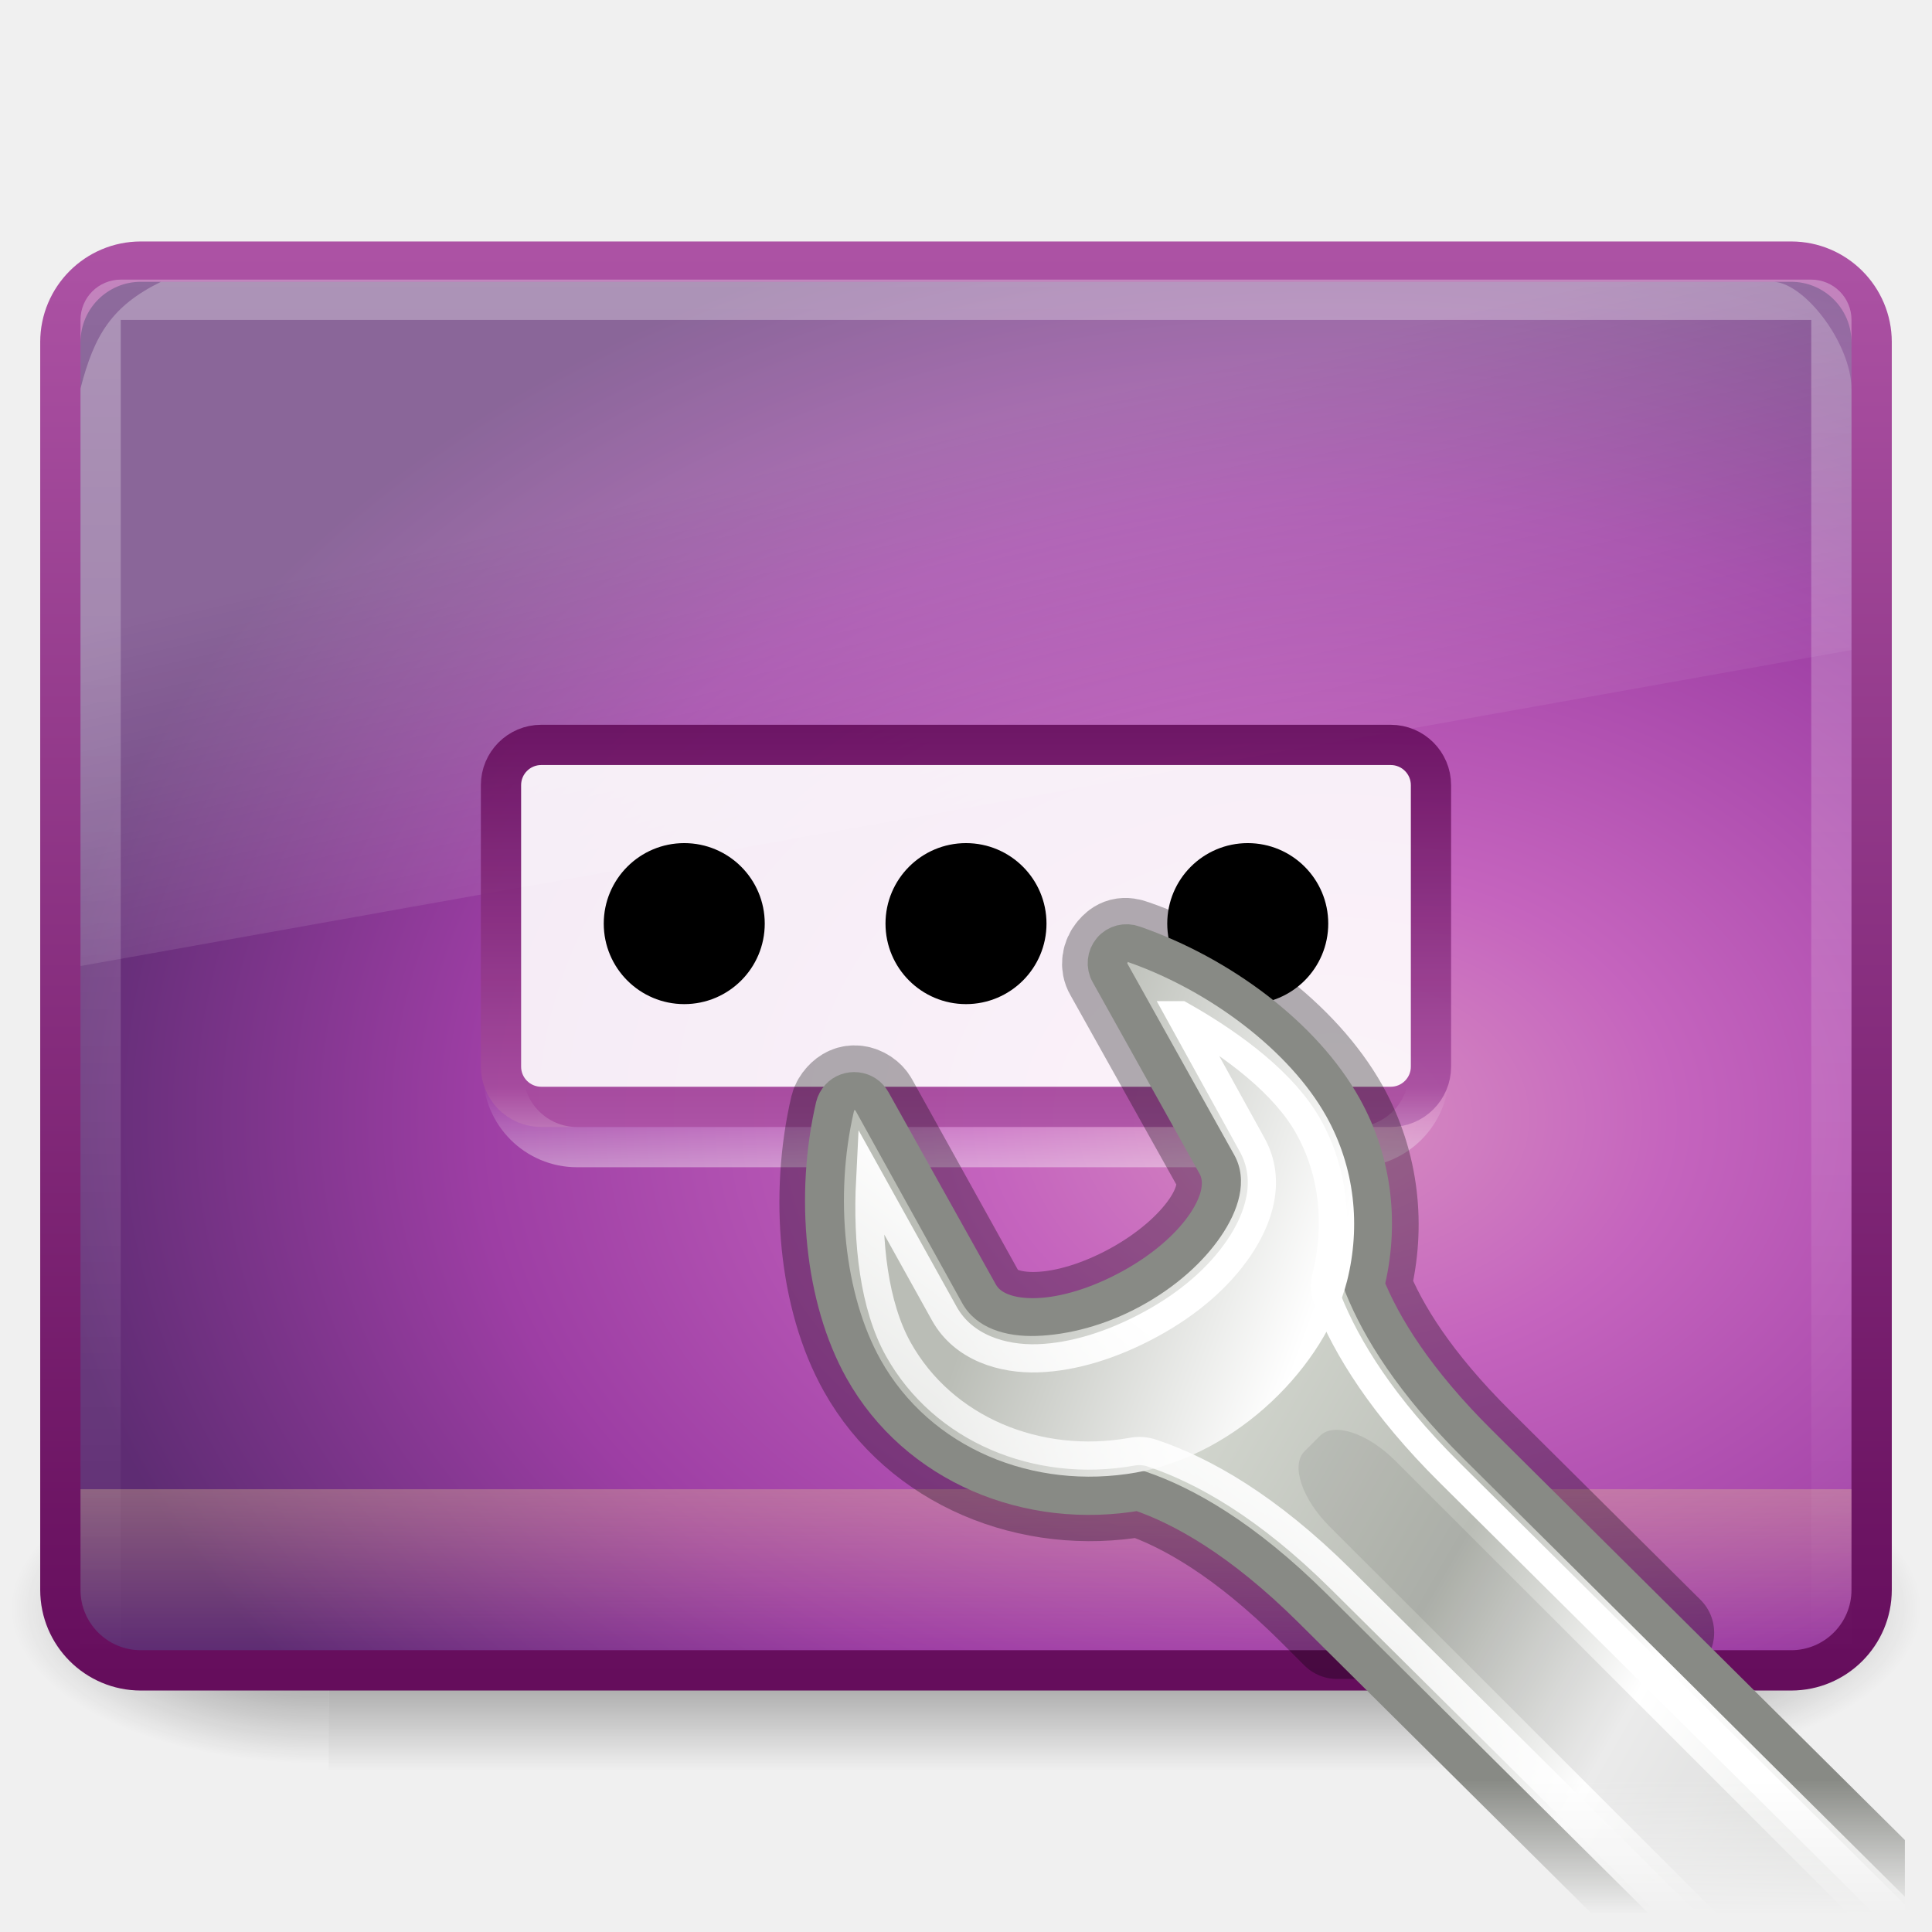
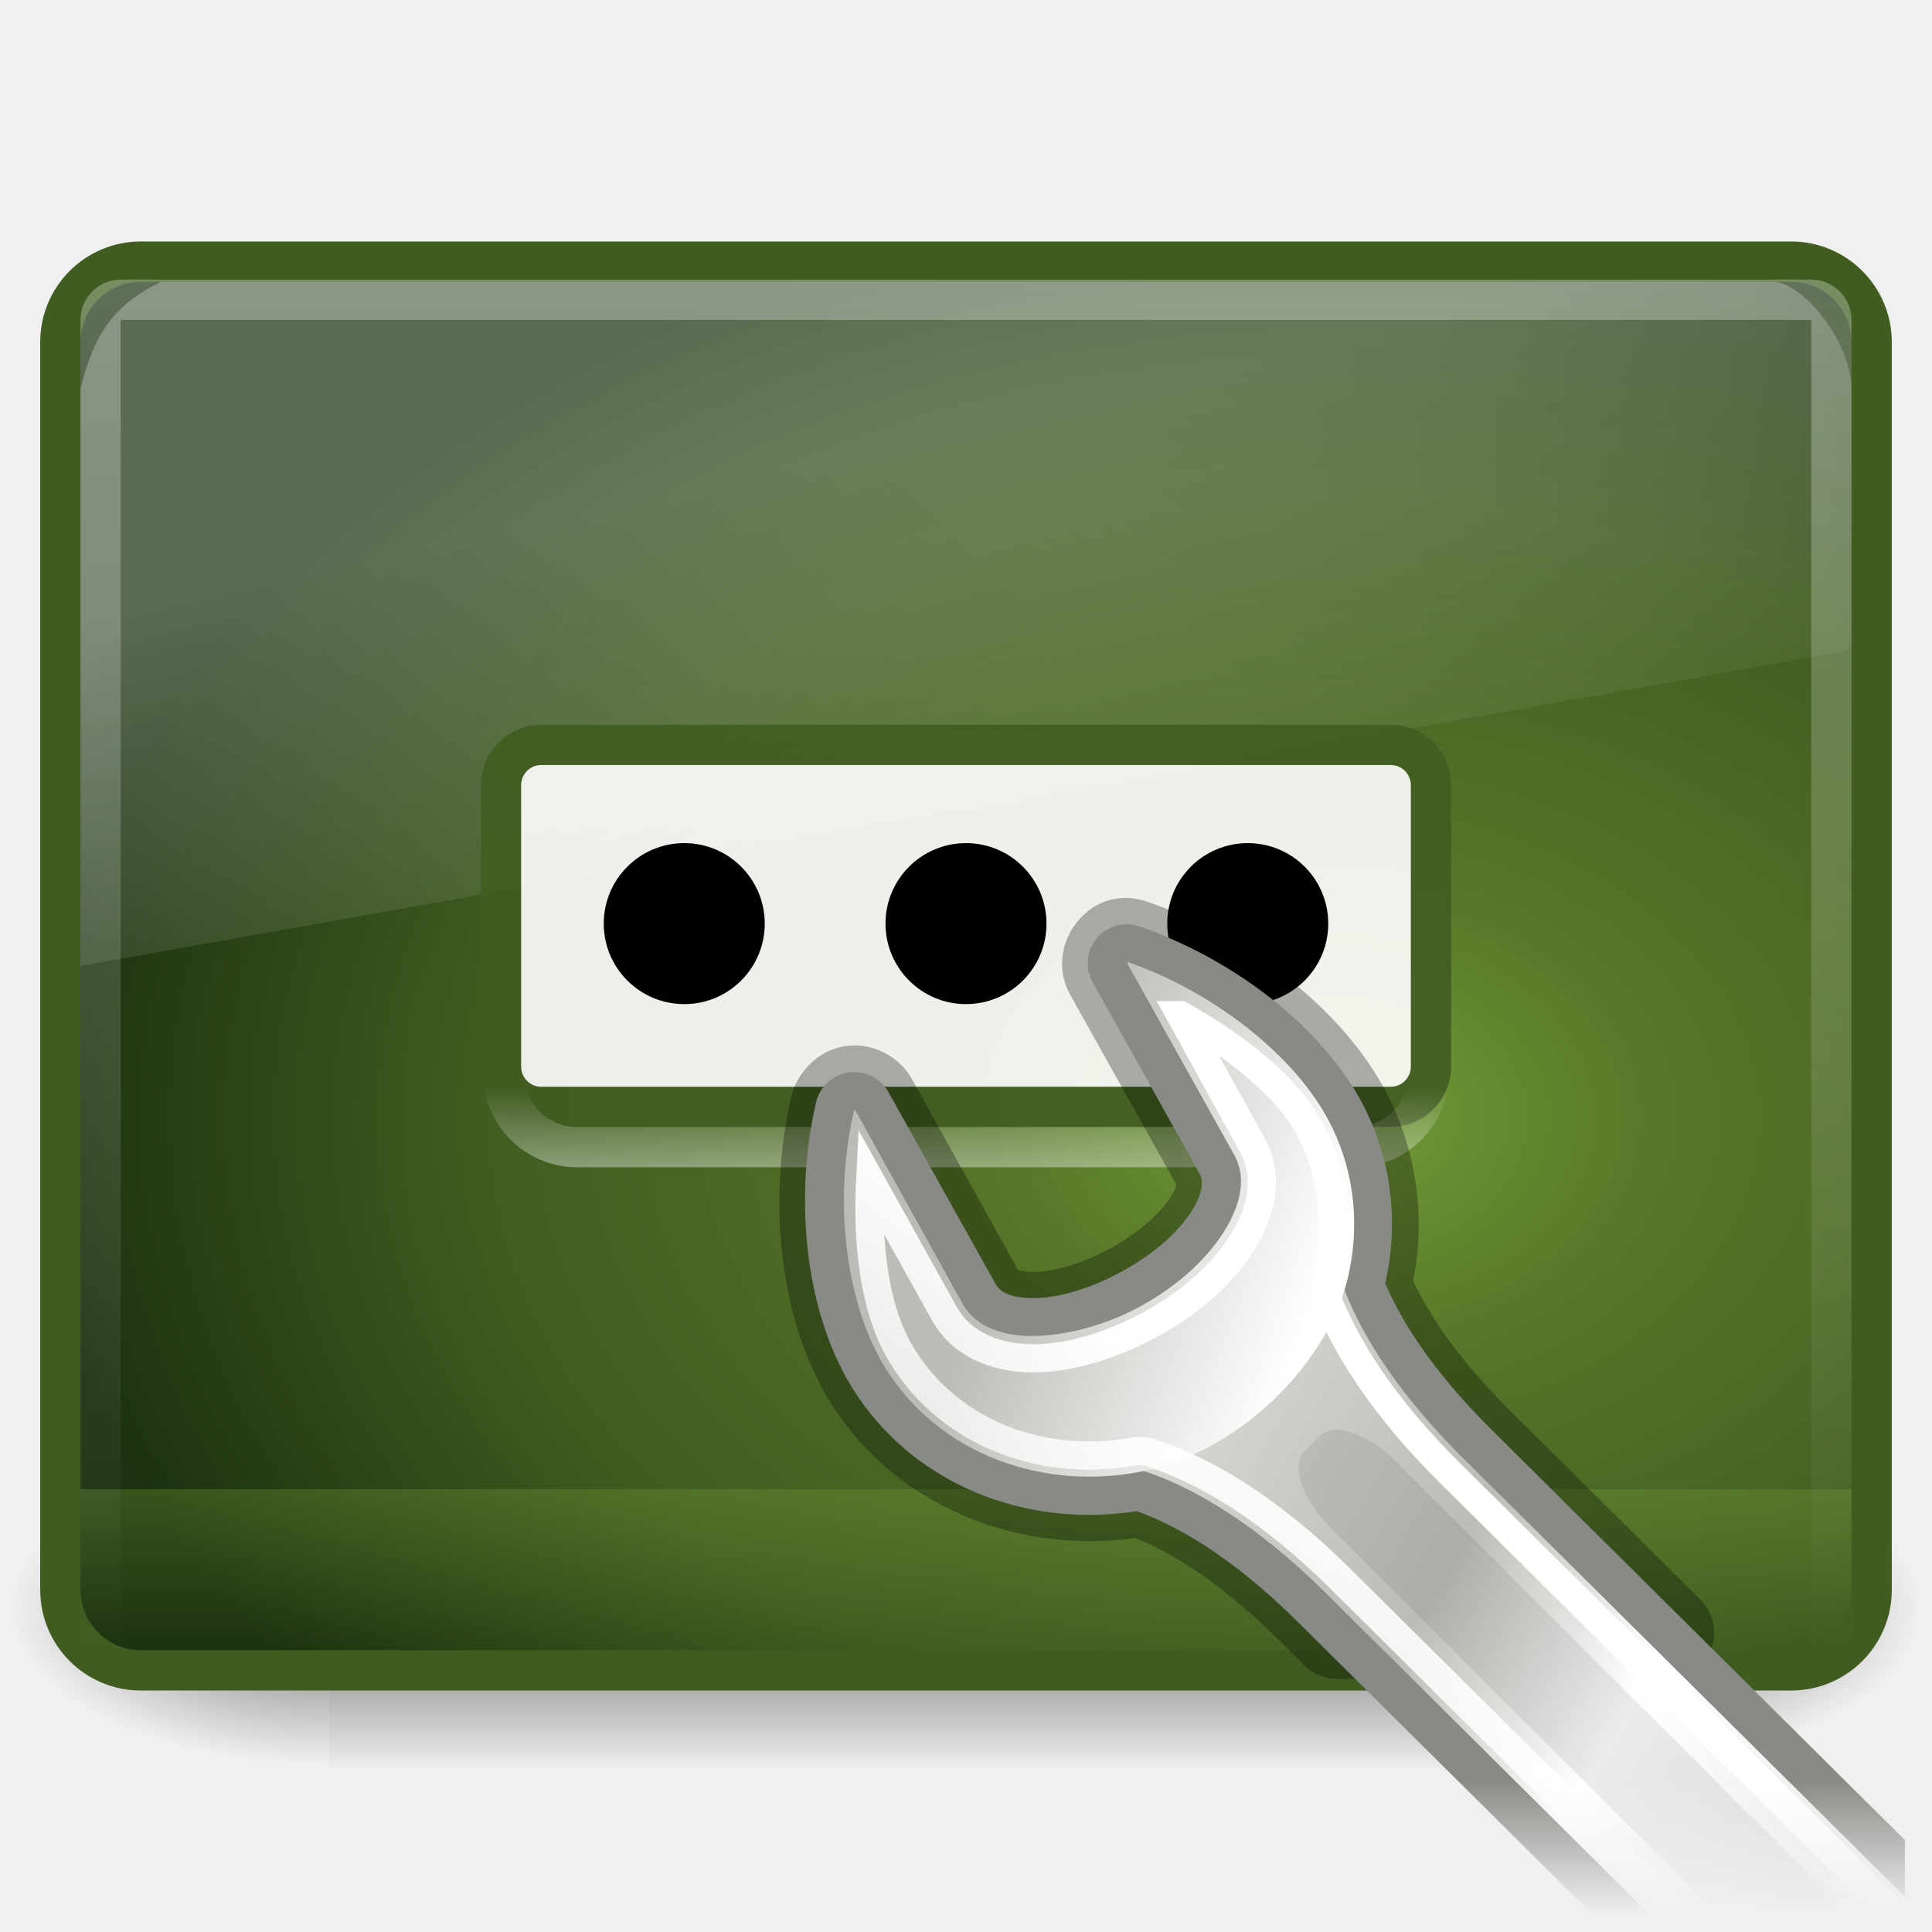
<svg xmlns="http://www.w3.org/2000/svg" xmlns:xlink="http://www.w3.org/1999/xlink" version="1.0" width="48" height="48" id="svg2">
  <defs id="defs4">
    <linearGradient id="linearGradient3664">
-       <stop id="stop3666" style="stop-color:#e9c893;stop-opacity:1" offset="0" />
-       <stop id="stop3668" style="stop-color:#e9c893;stop-opacity:0" offset="1" />
+       <stop id="stop3666" style="stop-color:#739D38;stop-opacity:1" offset="0" />
+       <stop id="stop3668" style="stop-color:#739D38;stop-opacity:0" offset="1" />
    </linearGradient>
    <linearGradient id="linearGradient6602-4">
      <stop id="stop6604-3" style="stop-color:white;stop-opacity:1" offset="0" />
      <stop id="stop6606-7" style="stop-color:white;stop-opacity:0" offset="1" />
    </linearGradient>
    <linearGradient id="linearGradient6592-0">
      <stop id="stop6594-0" style="stop-color:white;stop-opacity:0.275" offset="0" />
      <stop id="stop6596-6" style="stop-color:white;stop-opacity:0" offset="1" />
    </linearGradient>
    <linearGradient x1="302.857" y1="366.648" x2="302.857" y2="609.505" id="linearGradient5670" xlink:href="#linearGradient5048" gradientUnits="userSpaceOnUse" gradientTransform="matrix(0.06652698,0,0,0.03501497,-0.2635996,25.16184)" />
    <radialGradient cx="605.714" cy="486.648" r="117.143" fx="605.714" fy="486.648" id="radialGradient5667" xlink:href="#linearGradient5060" gradientUnits="userSpaceOnUse" gradientTransform="matrix(0.06652698,0,0,0.03501497,-0.2505064,25.16184)" />
    <radialGradient cx="605.714" cy="486.648" r="117.143" fx="605.714" fy="486.648" id="radialGradient5664" xlink:href="#linearGradient5060" gradientUnits="userSpaceOnUse" gradientTransform="matrix(-0.06652698,0,0,0.03501497,47.81282,25.16184)" />
    <linearGradient id="linearGradient5060">
      <stop id="stop5062" style="stop-color:black;stop-opacity:1" offset="0" />
      <stop id="stop5064" style="stop-color:black;stop-opacity:0" offset="1" />
    </linearGradient>
    <linearGradient id="linearGradient5048">
      <stop id="stop5050" style="stop-color:black;stop-opacity:0" offset="0" />
      <stop id="stop5056" style="stop-color:black;stop-opacity:1" offset="0.5" />
      <stop id="stop5052" style="stop-color:black;stop-opacity:0" offset="1" />
    </linearGradient>
    <linearGradient x1="12.938" y1="8.438" x2="15.25" y2="19.812" id="linearGradient2891" xlink:href="#linearGradient6592-0" gradientUnits="userSpaceOnUse" gradientTransform="matrix(0.9999998,0,0,1.121595,-0.9999993,3.811282)" />
    <linearGradient x1="17.431" y1="16.056" x2="17.431" y2="26.058" id="linearGradient2899" xlink:href="#linearGradient3332-412-419-652-471" gradientUnits="userSpaceOnUse" gradientTransform="translate(0,1.947413)" />
    <linearGradient x1="23" y1="37" x2="23" y2="42" id="linearGradient3662" xlink:href="#linearGradient3664" gradientUnits="userSpaceOnUse" gradientTransform="translate(0,-1)" />
    <linearGradient id="linearGradient6432">
      <stop id="stop6434" style="stop-color:white;stop-opacity:1" offset="0" />
      <stop id="stop6436" style="stop-color:black;stop-opacity:1" offset="1" />
    </linearGradient>
    <linearGradient id="linearGradient4434">
      <stop id="stop4436" style="stop-color:#d3d7cf;stop-opacity:1" offset="0" />
      <stop id="stop4438" style="stop-color:#babdb6;stop-opacity:1" offset="0.183" />
      <stop id="stop4440" style="stop-color:white;stop-opacity:1" offset="0.319" />
      <stop id="stop4442" style="stop-color:#babdb6;stop-opacity:1" offset="0.876" />
      <stop id="stop4444" style="stop-color:#eeeeec;stop-opacity:1" offset="1" />
    </linearGradient>
    <linearGradient id="linearGradient7444">
      <stop id="stop7446" style="stop-color:#888a85;stop-opacity:1" offset="0" />
      <stop id="stop7448" style="stop-color:#555753;stop-opacity:1" offset="1" />
    </linearGradient>
    <linearGradient id="linearGradient7381">
      <stop id="stop7383" style="stop-color:#babdb6;stop-opacity:1" offset="0" />
      <stop id="stop7385" style="stop-color:white;stop-opacity:1" offset="1" />
    </linearGradient>
    <linearGradient id="linearGradient7421">
      <stop id="stop7423" style="stop-color:white;stop-opacity:1" offset="0" />
      <stop id="stop7425" style="stop-color:white;stop-opacity:0" offset="1" />
    </linearGradient>
    <linearGradient x1="304.762" y1="64.295" x2="335.3" y2="81.926" id="linearGradient6778" xlink:href="#linearGradient4434" gradientUnits="userSpaceOnUse" gradientTransform="translate(55.75,906.7774)" />
    <linearGradient x1="324.497" y1="70.282" x2="330.061" y2="99.274" id="linearGradient6780" xlink:href="#linearGradient7444" gradientUnits="userSpaceOnUse" gradientTransform="translate(55.75,906.7774)" />
    <linearGradient x1="302.292" y1="58.443" x2="308.649" y2="60.768" id="linearGradient6782" xlink:href="#linearGradient7381" gradientUnits="userSpaceOnUse" gradientTransform="translate(55.75,906.7774)" />
    <linearGradient x1="326.602" y1="75.575" x2="317.161" y2="88.006" id="linearGradient6786" xlink:href="#linearGradient7421" gradientUnits="userSpaceOnUse" />
    <linearGradient x1="340.934" y1="984.382" x2="340.934" y2="986.929" id="linearGradient2936" xlink:href="#linearGradient6432" gradientUnits="userSpaceOnUse" gradientTransform="matrix(1.074242,0,0,1.117627,3.461072,-124.1176)" />
    <mask id="mask2932">
      <rect width="32.496" height="37.72" x="344.801" y="958.025" id="rect2934" style="fill:url(#linearGradient2936);fill-opacity:1;fill-rule:nonzero;stroke:none;visibility:visible;display:inline" />
    </mask>
    <linearGradient id="linearGradient8265-821-176-38-919-66-249">
      <stop offset="0" style="stop-color:#ffffff;stop-opacity:1" id="stop2687" />
      <stop offset="1" style="stop-color:#ffffff;stop-opacity:0" id="stop2689" />
    </linearGradient>
    <linearGradient id="linearGradient3242-593-605-251-305">
-       <stop offset="0" style="stop-color:#d78ec1;stop-opacity:1" id="stop2749" />
-       <stop offset="0.262" style="stop-color:#c564be;stop-opacity:1" id="stop2751" />
-       <stop offset="0.661" style="stop-color:#9d3ea4;stop-opacity:1" id="stop2753" />
-       <stop offset="1" style="stop-color:#5e2c73;stop-opacity:1" id="stop2755" />
+       <stop offset="0" style="stop-color:#739D38;stop-opacity:1" id="stop2749" />
+       <stop offset="0.262" style="stop-color:#567629;stop-opacity:1" id="stop2751" />
+       <stop offset="0.661" style="stop-color:#405C20;stop-opacity:1" id="stop2753" />
+       <stop offset="1" style="stop-color:#1C3210;stop-opacity:1" id="stop2755" />
    </linearGradient>
    <linearGradient id="linearGradient3332-412-419-652-471">
-       <stop offset="0" style="stop-color:#650d5c;stop-opacity:1" id="stop2759" />
-       <stop offset="1" style="stop-color:#ad53a5;stop-opacity:1" id="stop2761" />
+       <stop offset="0" style="stop-color:#405C20;stop-opacity:1" id="stop2759" />
+       <stop offset="1" style="stop-color:#405C20;stop-opacity:1" id="stop2761" />
    </linearGradient>
    <radialGradient xlink:href="#linearGradient3242-593-605-251-305" id="radialGradient2585" gradientUnits="userSpaceOnUse" gradientTransform="matrix(-1.8187668e-8,-1.008051,1.396714,0,35.96519,54.60603)" cx="26.617" cy="-2.064" fx="26.617" fy="-2.064" r="23" />
    <linearGradient xlink:href="#linearGradient3332-412-419-652-471" id="linearGradient2587" gradientUnits="userSpaceOnUse" gradientTransform="matrix(0.9574517,0,0,0.8546317,1.021178,3.285597)" x1="10.014" y1="44.96" x2="10.014" y2="2.876" />
    <linearGradient xlink:href="#linearGradient8265-821-176-38-919-66-249" id="linearGradient3370" gradientUnits="userSpaceOnUse" gradientTransform="matrix(0.9954492,0,0,1.223132,0.1092186,-2.754191)" x1="20.063" y1="26.015" x2="20.063" y2="24.33" />
    <linearGradient xlink:href="#linearGradient6602-4" id="linearGradient3372" x1="24" y1="6.947" x2="24" y2="41.039" gradientUnits="userSpaceOnUse" />
  </defs>
  <g transform="matrix(0.9858752,0,0,0.9407741,0.5547534,0.2505838)" id="g5672" style="opacity:0.537">
    <rect width="32.123" height="8.504" x="7.72" y="38" id="rect4173" style="color:black;fill:url(#linearGradient5670);fill-opacity:1;fill-rule:nonzero;stroke:none;stroke-width:1;marker:none;visibility:visible;display:inline;overflow:visible" />
    <path d="m 39.843,38 c 0,0 0,8.503 0,8.503 3.426,0.016 8.282,-1.905 8.282,-4.252 0,-2.347 -3.823,-4.251 -8.282,-4.251 z" id="path5058" style="color:black;fill:url(#radialGradient5667);fill-opacity:1;fill-rule:nonzero;stroke:none;stroke-width:1;marker:none;visibility:visible;display:inline;overflow:visible" />
    <path d="m 7.72,38 c 0,0 0,8.503 0,8.503 -3.426,0.016 -8.282,-1.905 -8.282,-4.252 0,-2.347 3.823,-4.251 8.282,-4.251 z" id="path5018" style="color:black;fill:url(#radialGradient5664);fill-opacity:1;fill-rule:nonzero;stroke:none;stroke-width:1;marker:none;visibility:visible;display:inline;overflow:visible" />
  </g>
  <rect width="45" height="35" rx="2" ry="2" x="1.5" y="6.5" id="rect2716" style="fill:url(#radialGradient2585);fill-opacity:1;fill-rule:evenodd;stroke:url(#linearGradient2587);stroke-width:1.002;stroke-linecap:round;stroke-linejoin:round;stroke-miterlimit:4;stroke-opacity:1;stroke-dasharray:none;display:inline;enable-background:accumulate;opacity:1;color:#000000;marker:none;marker-start:none;marker-mid:none;marker-end:none;stroke-dashoffset:0;visibility:visible;overflow:visible" />
  <path d="M 4,7.001 L 44,7.001 C 44.779,6.951 46.004,8.515 46,9.683 L 46,16.149 L 2,24 L 2,9.65 C 2.342,8.323 2.774,7.604 4,7.001 z" id="rect6588" style="fill:url(#linearGradient2891);fill-opacity:1;stroke:none" />
  <path d="m 46,37 0,2.5 c 0,0.831 -0.669,1.5 -1.5,1.5 l -41,0 C 2.669,41 2,40.331 2,39.5 L 2,37 46,37 z" id="rect2881" style="opacity:0.4;fill:url(#linearGradient3662);fill-opacity:1;stroke:none" />
  <rect width="43" height="34" rx="0.5" ry="0.5" x="2.5" y="7.447" id="rect6600" style="opacity:0.3;fill:none;stroke:url(#linearGradient3372);stroke-width:1;stroke-linecap:square;stroke-linejoin:miter;stroke-miterlimit:4;stroke-opacity:1;stroke-dasharray:none" />
  <rect width="23.105" height="8.993" rx="1" ry="1" x="12.447" y="18.507" id="rect7303" style="opacity:0.9;fill:white;fill-opacity:1;stroke:url(#linearGradient2899);stroke-opacity:1" />
  <rect width="23" height="11" rx="1.838" ry="1.838" x="12.5" y="17.5" id="rect3368" style="opacity:0.4;fill:none;fill-opacity:1;stroke:url(#linearGradient3370);stroke-width:1;stroke-opacity:1" />
  <path d="m 19,22.947 a 2,2 0 0 1 -4,0 2,2 0 1 1 4,0 z" id="path2879" style="fill:black;fill-opacity:1;stroke:none" />
  <path d="m 26,22.947 a 2,2 0 0 1 -4,0 2,2 0 1 1 4,0 z" id="path3653" style="fill:black;fill-opacity:1;stroke:none" />
  <path d="m 33,22.947 a 2,2 0 0 1 -4,0 2,2 0 1 1 4,0 z" id="path3655" style="fill:black;fill-opacity:1;stroke:none" />
  <path d="m 27.875,23.469 c -0.09,0.023 -0.156,0.081 -0.219,0.156 -0.126,0.15 -0.162,0.361 -0.062,0.531 l 2.656,4.75 c 0.238,0.426 0.134,0.971 -0.25,1.531 -0.388,0.566 -1.05,1.144 -1.875,1.594 -0.826,0.45 -1.654,0.695 -2.344,0.719 -0.686,0.023 -1.23,-0.166 -1.469,-0.594 L 21.656,27.375 c -0.074,-0.133 -0.224,-0.232 -0.375,-0.25 -0.151,-0.018 -0.274,0.044 -0.375,0.156 -0.055,0.058 -0.106,0.141 -0.125,0.219 -0.514,2.214 -0.287,4.757 0.688,6.5 1.331,2.381 4.129,3.512 6.844,3.031 1.109,0.373 2.568,1.206 4.312,2.938 l 0.594,0.594 8.219,0 -4.719,-4.688 c -1.572,-1.561 -2.39,-2.881 -2.812,-3.938 0.367,-1.461 0.209,-3.026 -0.562,-4.406 C 32.369,25.789 30.323,24.251 28.156,23.5 28.063,23.466 27.965,23.446 27.875,23.469 z" id="path6912-6" style="opacity:0.3;fill:none;stroke:black;stroke-width:2.3;stroke-linecap:round;stroke-linejoin:round;stroke-miterlimit:4;stroke-opacity:1;stroke-dasharray:none;stroke-dashoffset:0.361;display:inline;enable-background:new" />
  <g transform="matrix(1.18112,0,0,1.180451,-398.3065,-1107.969)" mask="url(#mask2932)" id="g6402" style="display:inline">
    <path d="m 354.902,961.714 c -0.046,0.049 -0.079,0.109 -0.095,0.175 -0.435,1.875 -0.229,4.03 0.596,5.506 1.127,2.017 3.475,2.979 5.773,2.572 0.939,0.316 2.185,1.012 3.662,2.479 l 18.436,18.313 3.473,-3.45 -18.436,-18.313 c -1.331,-1.322 -2.03,-2.456 -2.388,-3.351 0.31,-1.237 0.184,-2.559 -0.469,-3.728 -0.825,-1.476 -2.556,-2.781 -4.391,-3.418 -0.157,-0.058 -0.331,-0.014 -0.438,0.113 -0.107,0.127 -0.126,0.308 -0.042,0.453 l 2.246,4.028 c 0.202,0.361 0.097,0.825 -0.229,1.3 -0.328,0.479 -0.874,0.958 -1.573,1.339 -0.699,0.381 -1.398,0.59 -1.982,0.61 -0.581,0.02 -1.037,-0.141 -1.239,-0.503 l -2.26,-4.05 c -0.063,-0.112 -0.174,-0.186 -0.302,-0.201 -0.128,-0.015 -0.258,0.031 -0.343,0.126 l -2e-5,0 z" id="path6912" style="fill:url(#linearGradient6778);fill-opacity:1;fill-rule:evenodd;stroke:url(#linearGradient6780);stroke-width:0.847;stroke-linecap:round;stroke-linejoin:round;stroke-miterlimit:4;stroke-opacity:1;stroke-dasharray:none;stroke-dashoffset:0.361;display:inline;enable-background:new" />
    <path d="m 360.938,958.84 c 0.019,0.007 0.007,0.031 0,0.031 l 2.25,4.031 c 0.304,0.543 0.085,1.184 -0.281,1.719 -0.369,0.54 -0.942,1.062 -1.688,1.469 -0.747,0.407 -1.531,0.603 -2.188,0.625 -0.655,0.022 -1.27,-0.165 -1.562,-0.688 l -2.25,-4.062 c -0.013,-0.002 -0.033,0.002 -0.031,0 0.021,-0.022 0.004,0.016 0,0.031 -0.415,1.788 -0.2,3.855 0.562,5.219 1.043,1.866 3.219,2.757 5.375,2.375 2.145,-0.384 3.98,-2.253 4.438,-4.031 0.289,-1.152 0.166,-2.389 -0.438,-3.469 -0.76,-1.36 -2.432,-2.641 -4.188,-3.25 l 5e-5,-1e-4 z" id="path7379" style="fill:url(#linearGradient6782);fill-opacity:1;fill-rule:evenodd;stroke:none;display:inline;enable-background:new" />
    <path d="m 306.312,53.188 1.5,2.719 c 0.427,0.763 0.134,1.581 -0.281,2.188 -0.419,0.612 -1.042,1.157 -1.844,1.594 -0.805,0.439 -1.631,0.694 -2.375,0.719 -0.745,0.025 -1.568,-0.221 -1.969,-0.938 l -1.562,-2.812 c -0.067,1.318 0.084,2.649 0.594,3.562 0.94,1.683 2.924,2.507 4.906,2.156 0.145,-0.029 0.298,-0.018 0.438,0.031 1.075,0.362 2.419,1.117 3.969,2.656 l 18.438,18.312 2.281,-2.25 -18.438,-18.312 c -1.398,-1.388 -2.158,-2.613 -2.562,-3.625 -0.061,-0.158 -0.072,-0.335 -0.031,-0.5 0.263,-1.048 0.168,-2.185 -0.375,-3.156 -0.496,-0.888 -1.546,-1.701 -2.688,-2.344 l -5e-5,0 z" transform="translate(55.75,906.7774)" id="path6394" style="fill:none;stroke:url(#linearGradient6786);stroke-width:0.593;stroke-linecap:round;stroke-linejoin:miter;stroke-miterlimit:4;stroke-opacity:1;stroke-dasharray:none;stroke-dashoffset:0.361;display:inline;enable-background:new" />
    <rect width="1.956" height="30.755" rx="0.747" ry="1.493" x="-428.175" y="943.147" transform="matrix(0.7071068,-0.7071068,0.7071068,0.7071068,0,0)" id="rect7166" style="opacity:0.08;fill:black;fill-opacity:1;fill-rule:evenodd;stroke:none;display:inline;enable-background:new" />
    <g transform="translate(55.75,906.7774)" id="g7440" style="opacity:0.489;display:inline;enable-background:new" />
  </g>
  <g transform="matrix(1.120626,0,0,1.120164,-326.3815,15.62749)" id="g7440-0" style="opacity:0.489;display:inline;enable-background:new" />
  <g transform="matrix(1.120626,0,0,1.120164,-324.3815,11.62749)" id="g7440-03" style="opacity:0.489;display:inline;enable-background:new" />
  <g transform="matrix(1.18112,0,0,1.180451,-350.3863,31.73594)" id="g7440-8" style="opacity:0.489;display:inline;enable-background:new" />
</svg>
